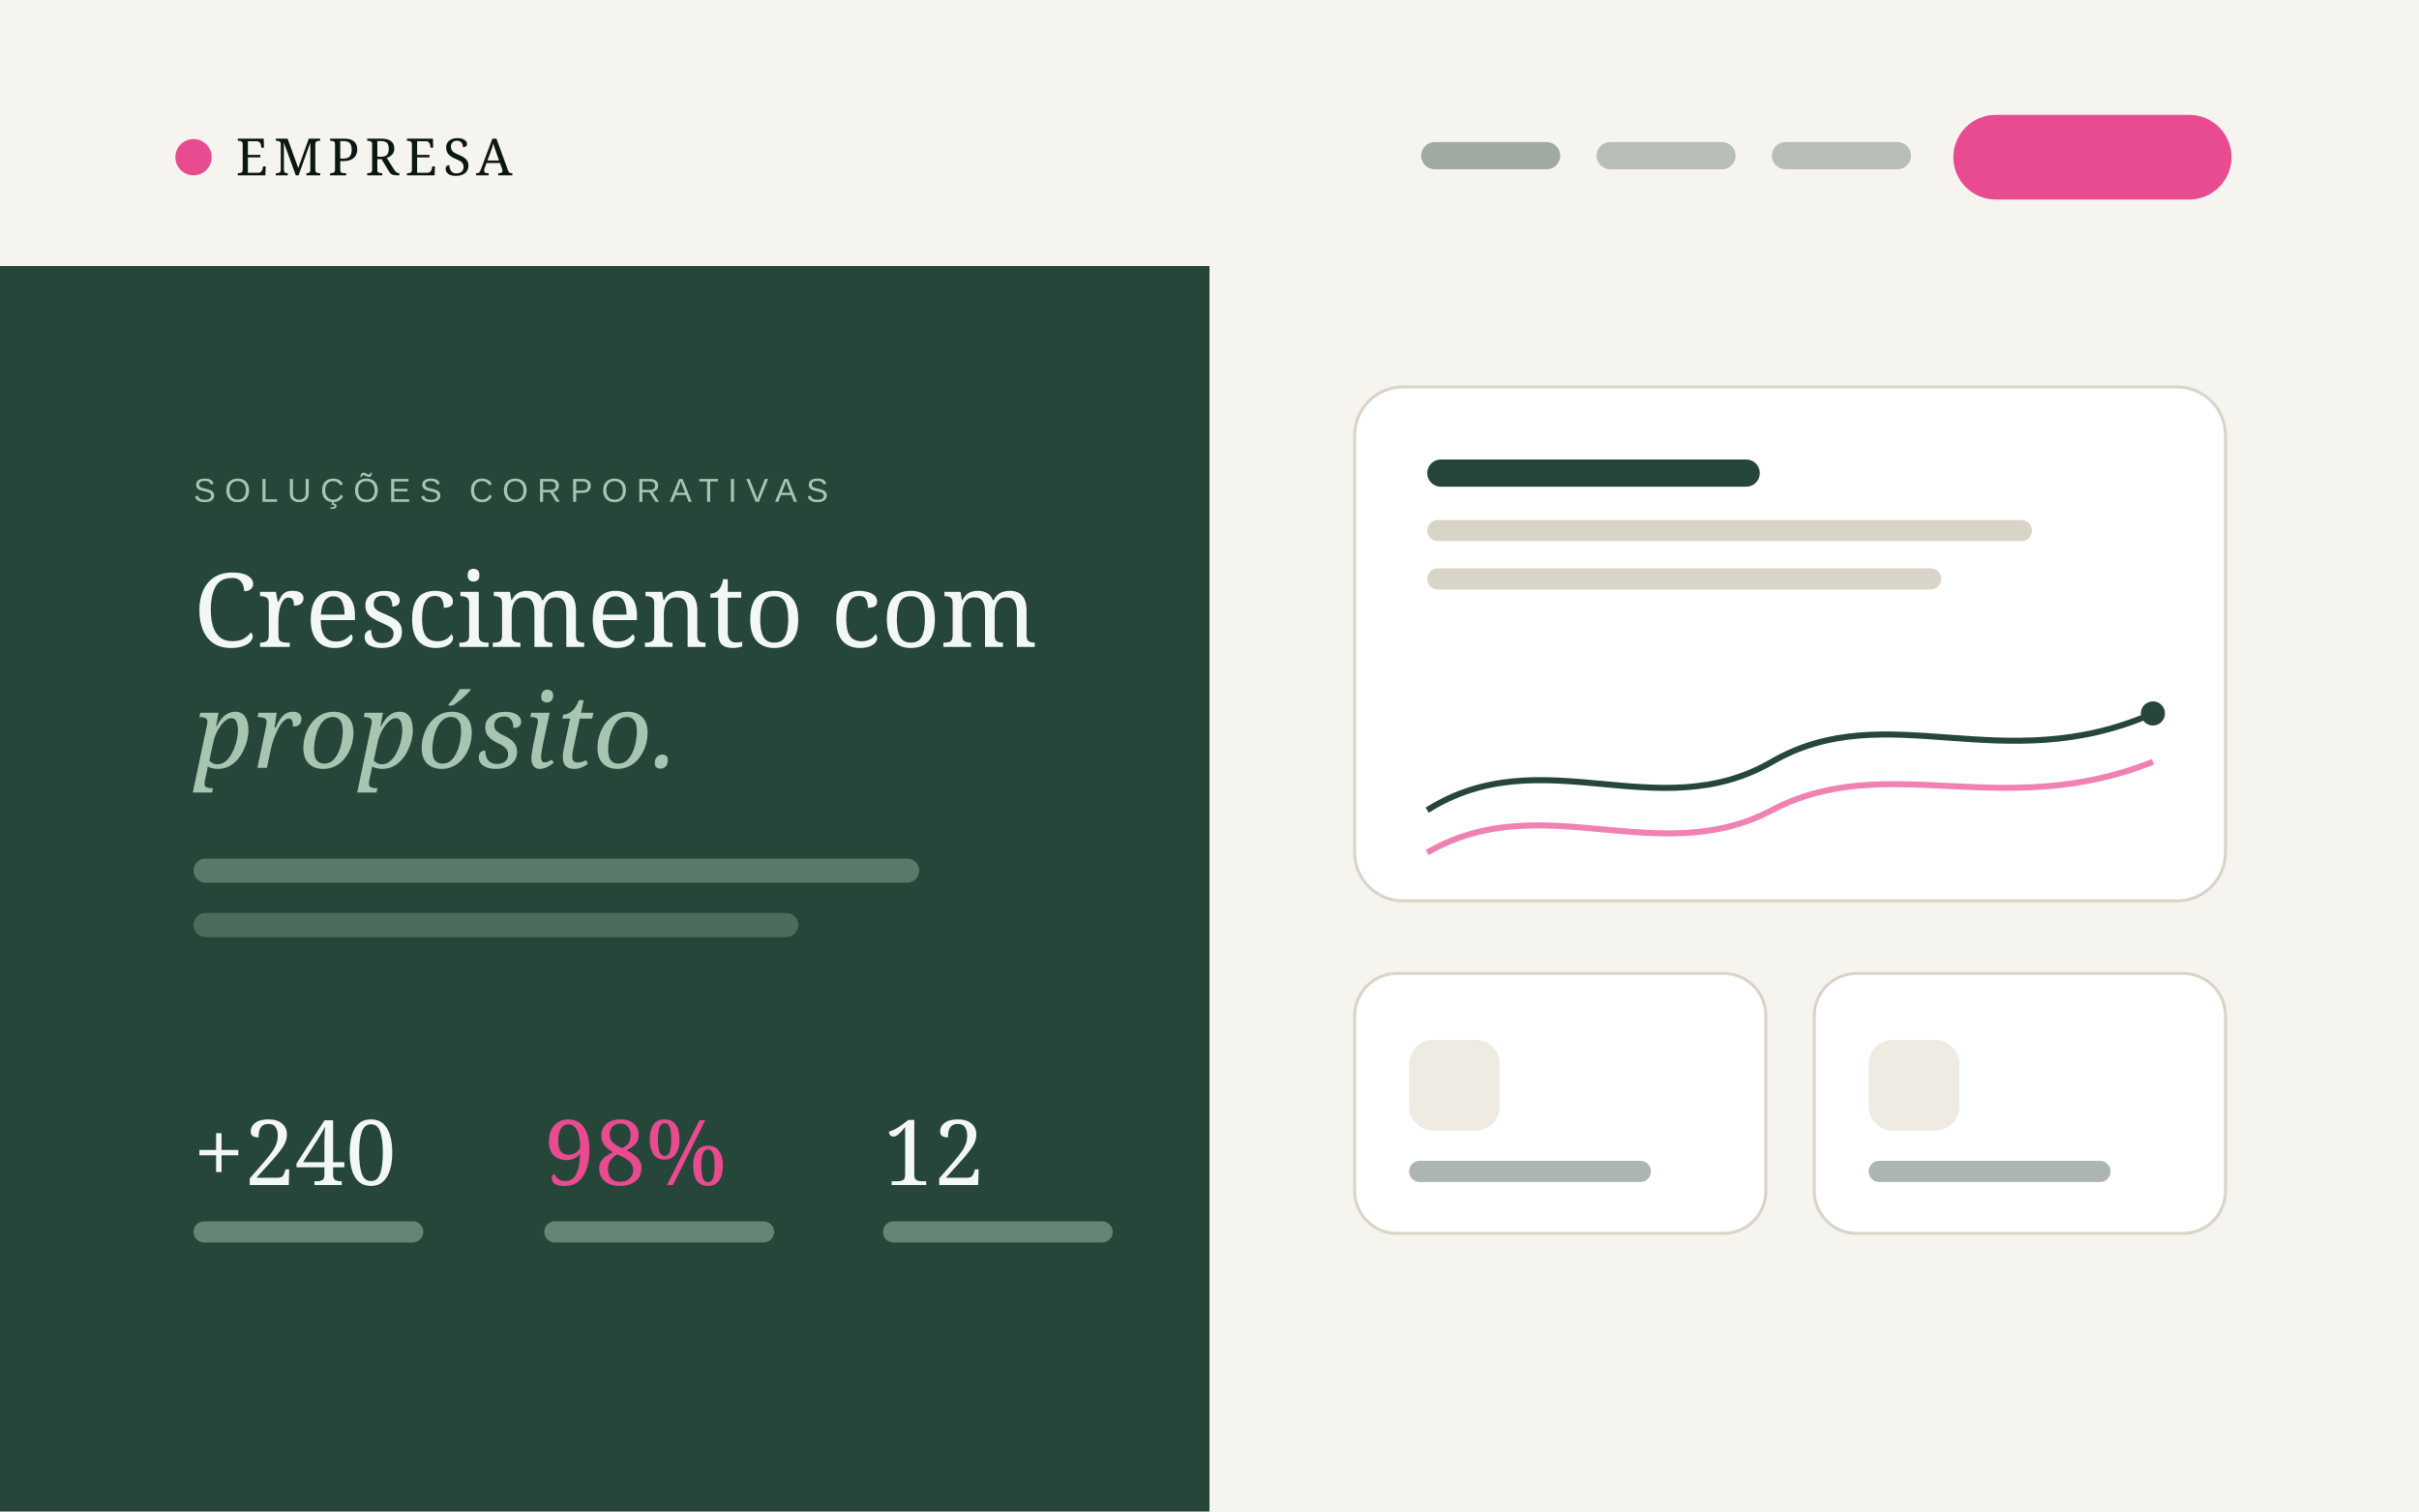
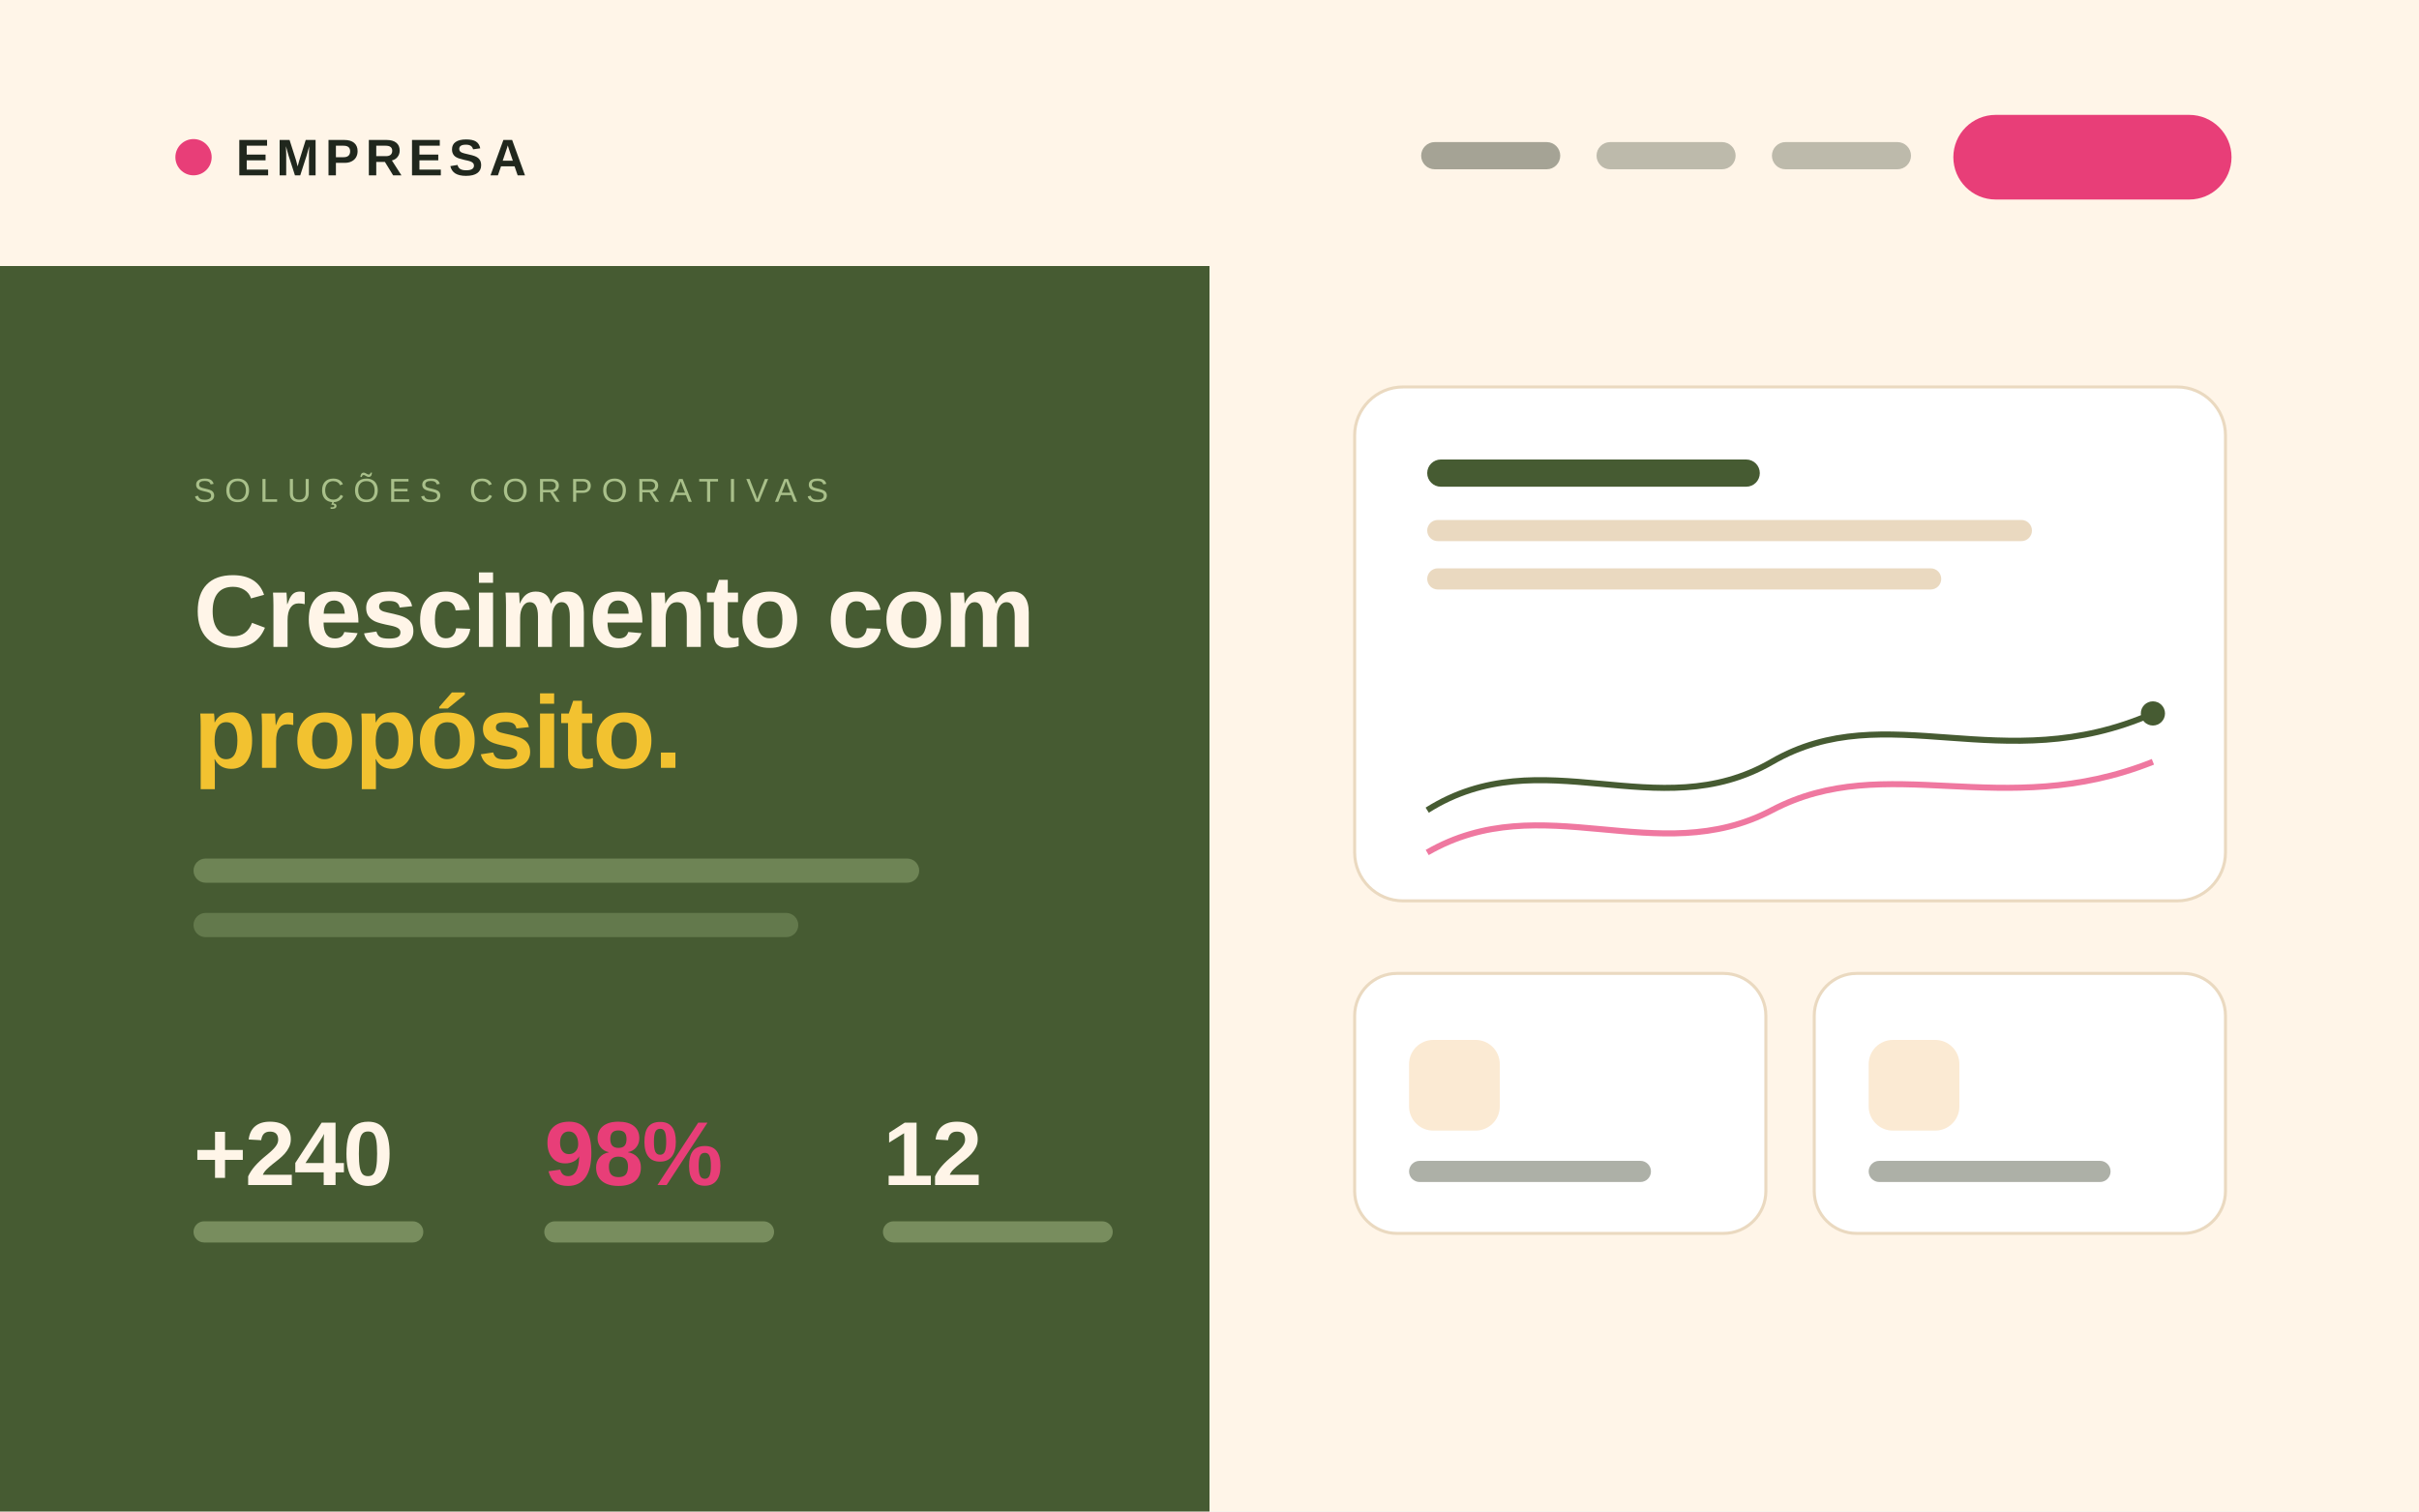
<svg xmlns="http://www.w3.org/2000/svg" viewBox="0 0 800 500" role="img" aria-label="Mockup de Landing Page para empresas">
-   <rect width="800" height="500" fill="#F6F4EF" />
+   <rect width="800" height="500" fill="#FFF5E8" />
  <g>
-     <circle cx="64" cy="52" r="6" fill="#E94B91" />
-     <text x="78" y="58" font-family="Georgia, serif" font-size="17" letter-spacing="2" fill="#0B1713">EMPRESA</text>
-     <rect x="470" y="47" width="46" height="9" rx="4.5" fill="#5A6B62" opacity="0.55" />
-     <rect x="528" y="47" width="46" height="9" rx="4.5" fill="#5A6B62" opacity="0.4" />
-     <rect x="586" y="47" width="46" height="9" rx="4.5" fill="#5A6B62" opacity="0.4" />
-     <rect x="646" y="38" width="92" height="28" rx="14" fill="#E94B91" />
+     <circle cx="64" cy="52" r="6" fill="#E83E78" />
+     <text x="78" y="58" font-family="Arial, Helvetica, sans-serif" font-weight="bold" font-size="17" letter-spacing="2" fill="#20271D">EMPRESA</text>
+     <rect x="470" y="47" width="46" height="9" rx="4.5" fill="#5B6150" opacity="0.55" />
+     <rect x="528" y="47" width="46" height="9" rx="4.5" fill="#5B6150" opacity="0.4" />
+     <rect x="586" y="47" width="46" height="9" rx="4.5" fill="#5B6150" opacity="0.4" />
+     <rect x="646" y="38" width="92" height="28" rx="14" fill="#E83E78" />
  </g>
-   <rect x="0" y="88" width="400" height="412" fill="#254638" />
-   <text x="64" y="166" font-family="Arial, sans-serif" font-size="11" letter-spacing="3" fill="#A8C5B2">SOLUÇÕES CORPORATIVAS</text>
-   <text x="64" y="214" font-family="Georgia, serif" font-size="34" fill="#F4F8F4">Crescimento com</text>
-   <text x="64" y="254" font-family="Georgia, serif" font-size="34" font-style="italic" fill="#A8C5B2">propósito.</text>
-   <rect x="64" y="284" width="240" height="8" rx="4" fill="#A8C5B2" opacity="0.4" />
-   <rect x="64" y="302" width="200" height="8" rx="4" fill="#A8C5B2" opacity="0.3" />
+   <rect x="0" y="88" width="400" height="412" fill="#465B32" />
+   <text x="64" y="166" font-family="Arial, sans-serif" font-size="11" letter-spacing="3" fill="#A9C08A">SOLUÇÕES CORPORATIVAS</text>
+   <text x="64" y="214" font-family="Arial, Helvetica, sans-serif" font-weight="bold" letter-spacing="-0.5" font-size="34" fill="#FFF5E8">Crescimento com</text>
+   <text x="64" y="254" font-family="Arial, Helvetica, sans-serif" font-weight="bold" letter-spacing="-0.5" font-size="34" fill="#F2C230">propósito.</text>
+   <rect x="64" y="284" width="240" height="8" rx="4" fill="#A9C08A" opacity="0.4" />
+   <rect x="64" y="302" width="200" height="8" rx="4" fill="#A9C08A" opacity="0.3" />
  <g>
-     <text x="64" y="392" font-family="Georgia, serif" font-size="30" fill="#F4F8F4">+240</text>
-     <rect x="64" y="404" width="76" height="7" rx="3.5" fill="#A8C5B2" opacity="0.5" />
-     <text x="180" y="392" font-family="Georgia, serif" font-size="30" fill="#E94B91">98%</text>
-     <rect x="180" y="404" width="76" height="7" rx="3.5" fill="#A8C5B2" opacity="0.5" />
-     <text x="292" y="392" font-family="Georgia, serif" font-size="30" fill="#F4F8F4">12</text>
-     <rect x="292" y="404" width="76" height="7" rx="3.5" fill="#A8C5B2" opacity="0.5" />
+     <text x="64" y="392" font-family="Arial, Helvetica, sans-serif" font-weight="bold" letter-spacing="-0.5" font-size="30" fill="#FFF5E8">+240</text>
+     <rect x="64" y="404" width="76" height="7" rx="3.5" fill="#A9C08A" opacity="0.5" />
+     <text x="180" y="392" font-family="Arial, Helvetica, sans-serif" font-weight="bold" letter-spacing="-0.5" font-size="30" fill="#E83E78">98%</text>
+     <rect x="180" y="404" width="76" height="7" rx="3.5" fill="#A9C08A" opacity="0.5" />
+     <text x="292" y="392" font-family="Arial, Helvetica, sans-serif" font-weight="bold" letter-spacing="-0.5" font-size="30" fill="#FFF5E8">12</text>
+     <rect x="292" y="404" width="76" height="7" rx="3.5" fill="#A9C08A" opacity="0.5" />
  </g>
  <g>
-     <rect x="448" y="128" width="288" height="170" rx="16" fill="#FFFFFF" stroke="#D9D4C8" />
-     <rect x="472" y="152" width="110" height="9" rx="4.5" fill="#254638" />
-     <rect x="472" y="172" width="200" height="7" rx="3.5" fill="#D9D4C8" />
-     <rect x="472" y="188" width="170" height="7" rx="3.5" fill="#D9D4C8" />
-     <path d="M472 268 C 510 244 548 274 586 252 C 624 230 662 258 712 236" fill="none" stroke="#254638" stroke-width="2" />
-     <path d="M472 282 C 510 260 548 288 586 268 C 624 248 662 272 712 252" fill="none" stroke="#E94B91" stroke-width="2" opacity="0.7" />
-     <circle cx="712" cy="236" r="4" fill="#254638" />
-     <rect x="448" y="322" width="136" height="86" rx="14" fill="#FFFFFF" stroke="#D9D4C8" />
-     <rect x="466" y="344" width="30" height="30" rx="8" fill="#EFEBE3" />
-     <rect x="466" y="384" width="80" height="7" rx="3.5" fill="#5A6B62" opacity="0.5" />
-     <rect x="600" y="322" width="136" height="86" rx="14" fill="#FFFFFF" stroke="#D9D4C8" />
-     <rect x="618" y="344" width="30" height="30" rx="8" fill="#EFEBE3" />
-     <rect x="618" y="384" width="80" height="7" rx="3.5" fill="#5A6B62" opacity="0.5" />
+     <rect x="448" y="128" width="288" height="170" rx="16" fill="#FFFFFF" stroke="#EAD9C0" />
+     <rect x="472" y="152" width="110" height="9" rx="4.5" fill="#465B32" />
+     <rect x="472" y="172" width="200" height="7" rx="3.5" fill="#EAD9C0" />
+     <rect x="472" y="188" width="170" height="7" rx="3.5" fill="#EAD9C0" />
+     <path d="M472 268 C 510 244 548 274 586 252 C 624 230 662 258 712 236" fill="none" stroke="#465B32" stroke-width="2" />
+     <path d="M472 282 C 510 260 548 288 586 268 C 624 248 662 272 712 252" fill="none" stroke="#E83E78" stroke-width="2" opacity="0.7" />
+     <circle cx="712" cy="236" r="4" fill="#465B32" />
+     <rect x="448" y="322" width="136" height="86" rx="14" fill="#FFFFFF" stroke="#EAD9C0" />
+     <rect x="466" y="344" width="30" height="30" rx="8" fill="#FBEAD3" />
+     <rect x="466" y="384" width="80" height="7" rx="3.5" fill="#5B6150" opacity="0.5" />
+     <rect x="600" y="322" width="136" height="86" rx="14" fill="#FFFFFF" stroke="#EAD9C0" />
+     <rect x="618" y="344" width="30" height="30" rx="8" fill="#FBEAD3" />
+     <rect x="618" y="384" width="80" height="7" rx="3.5" fill="#5B6150" opacity="0.5" />
  </g>
</svg>
